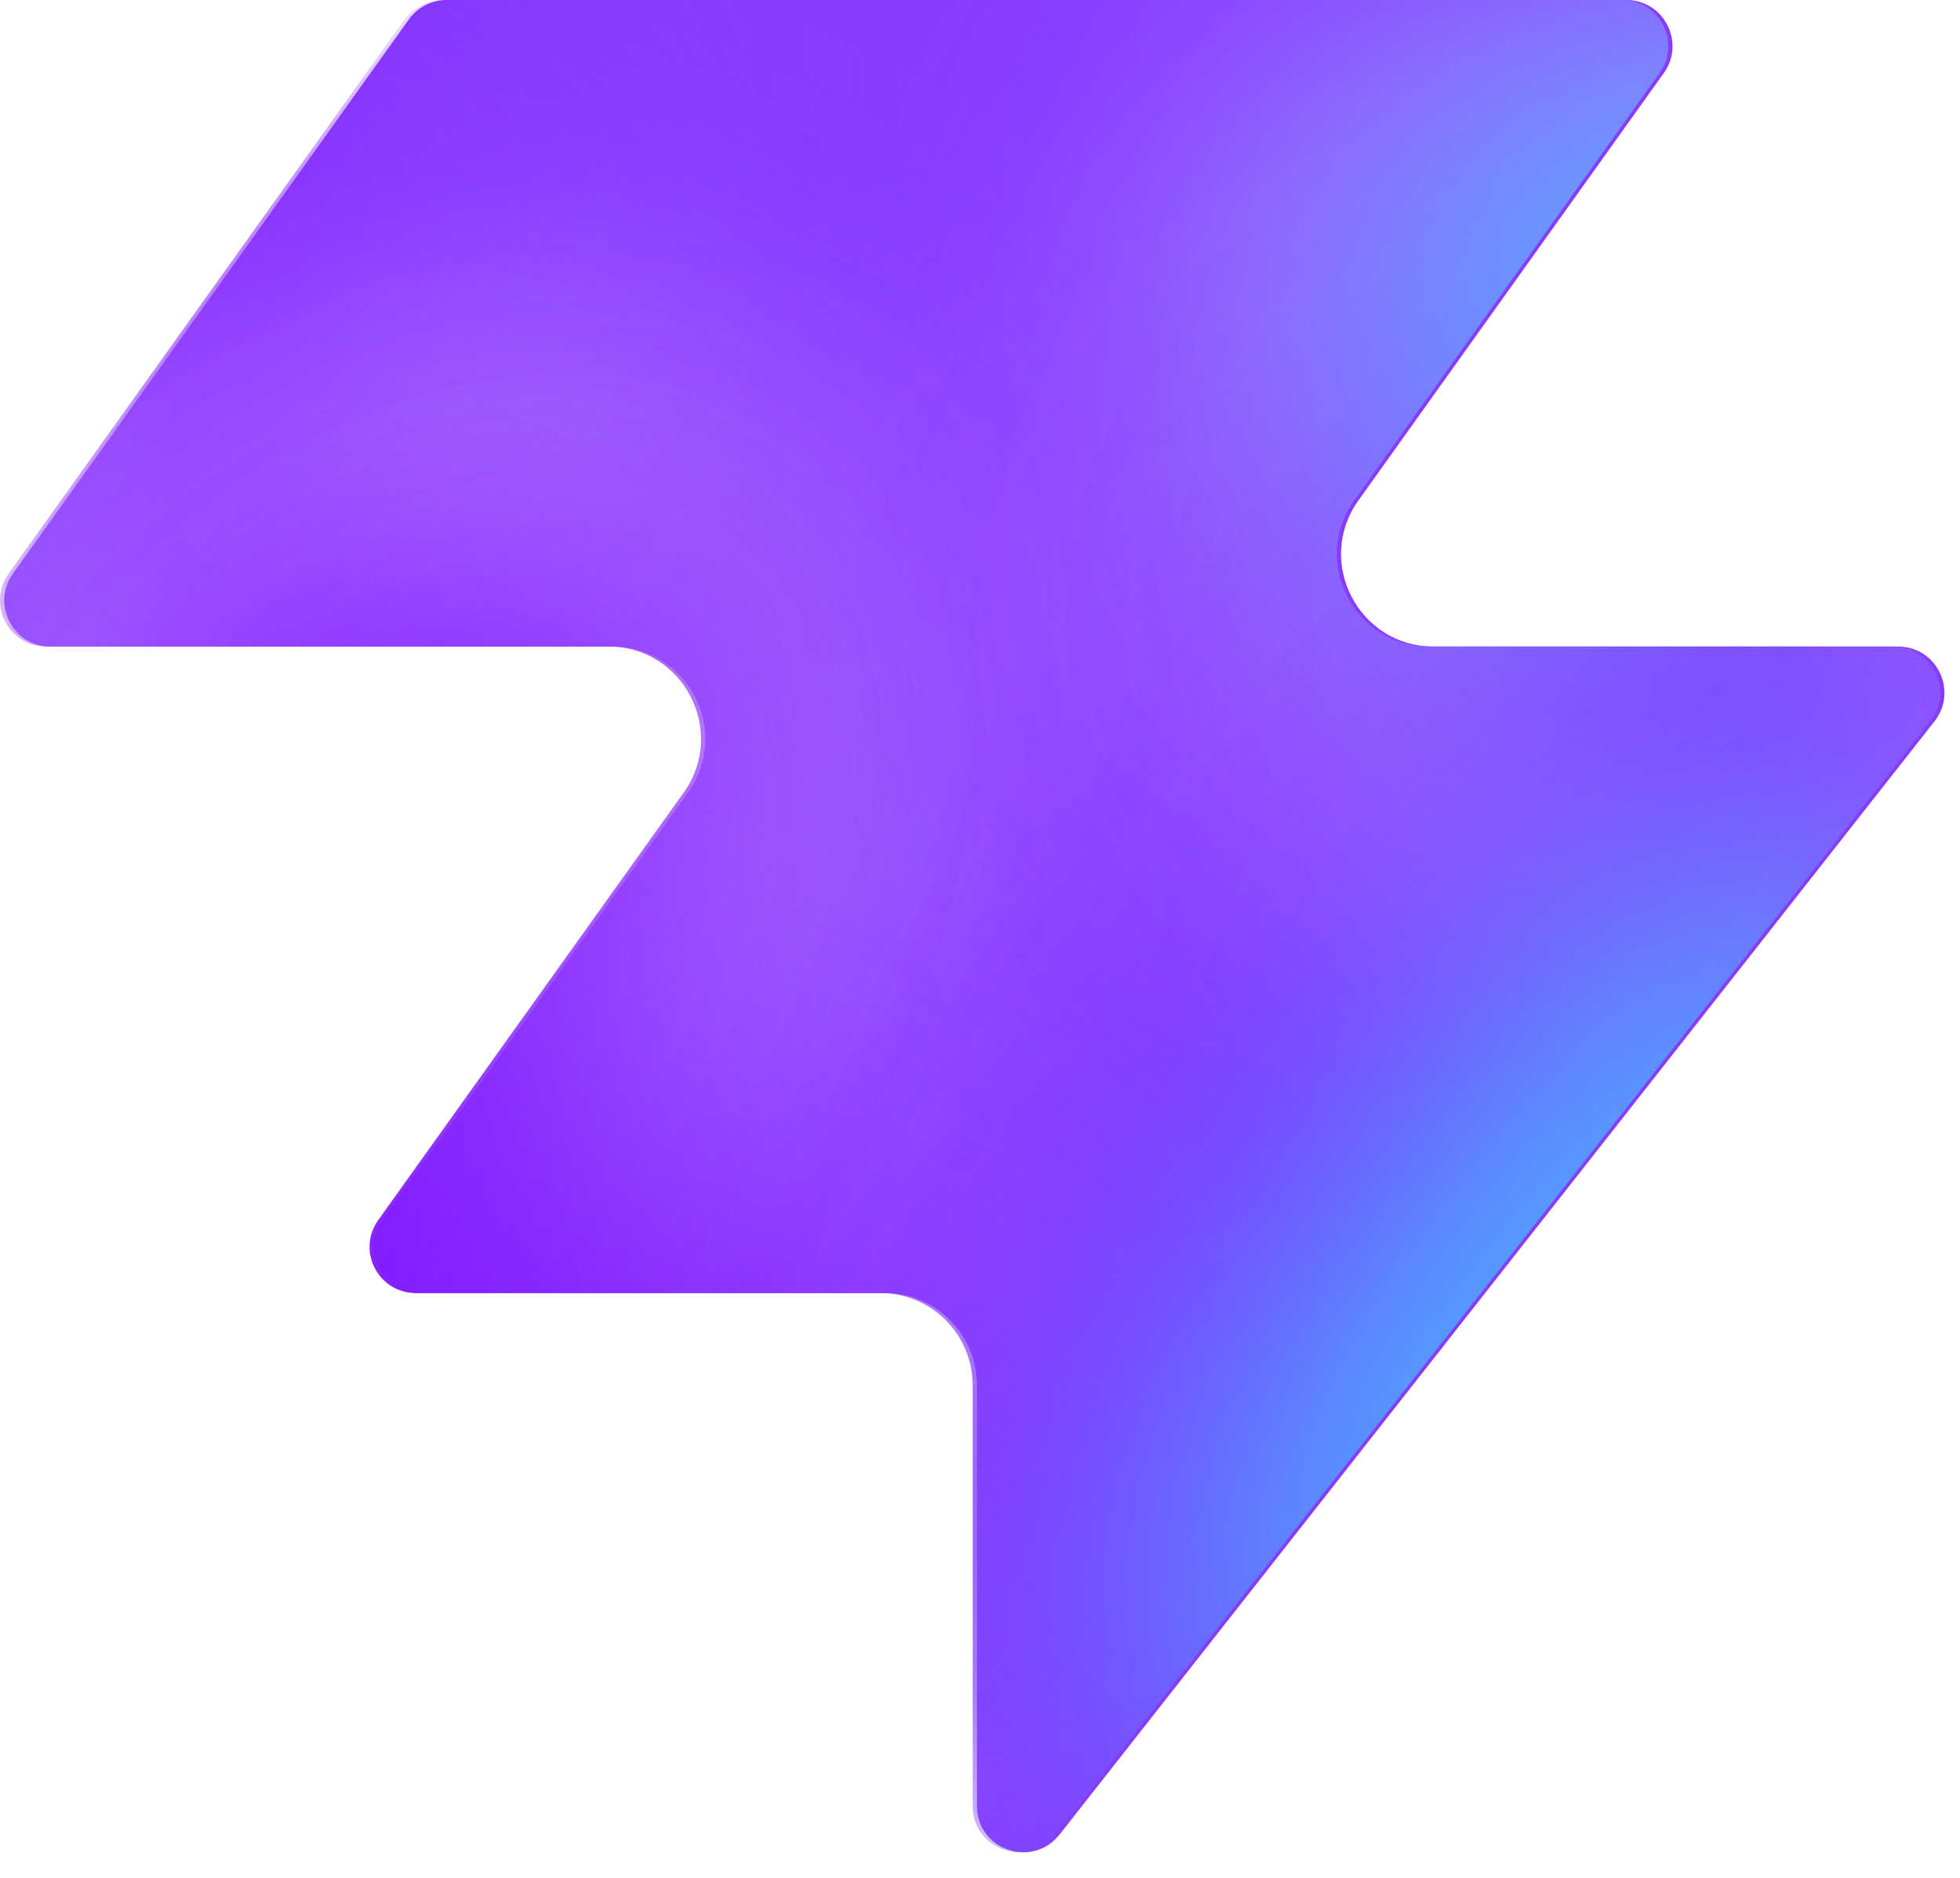
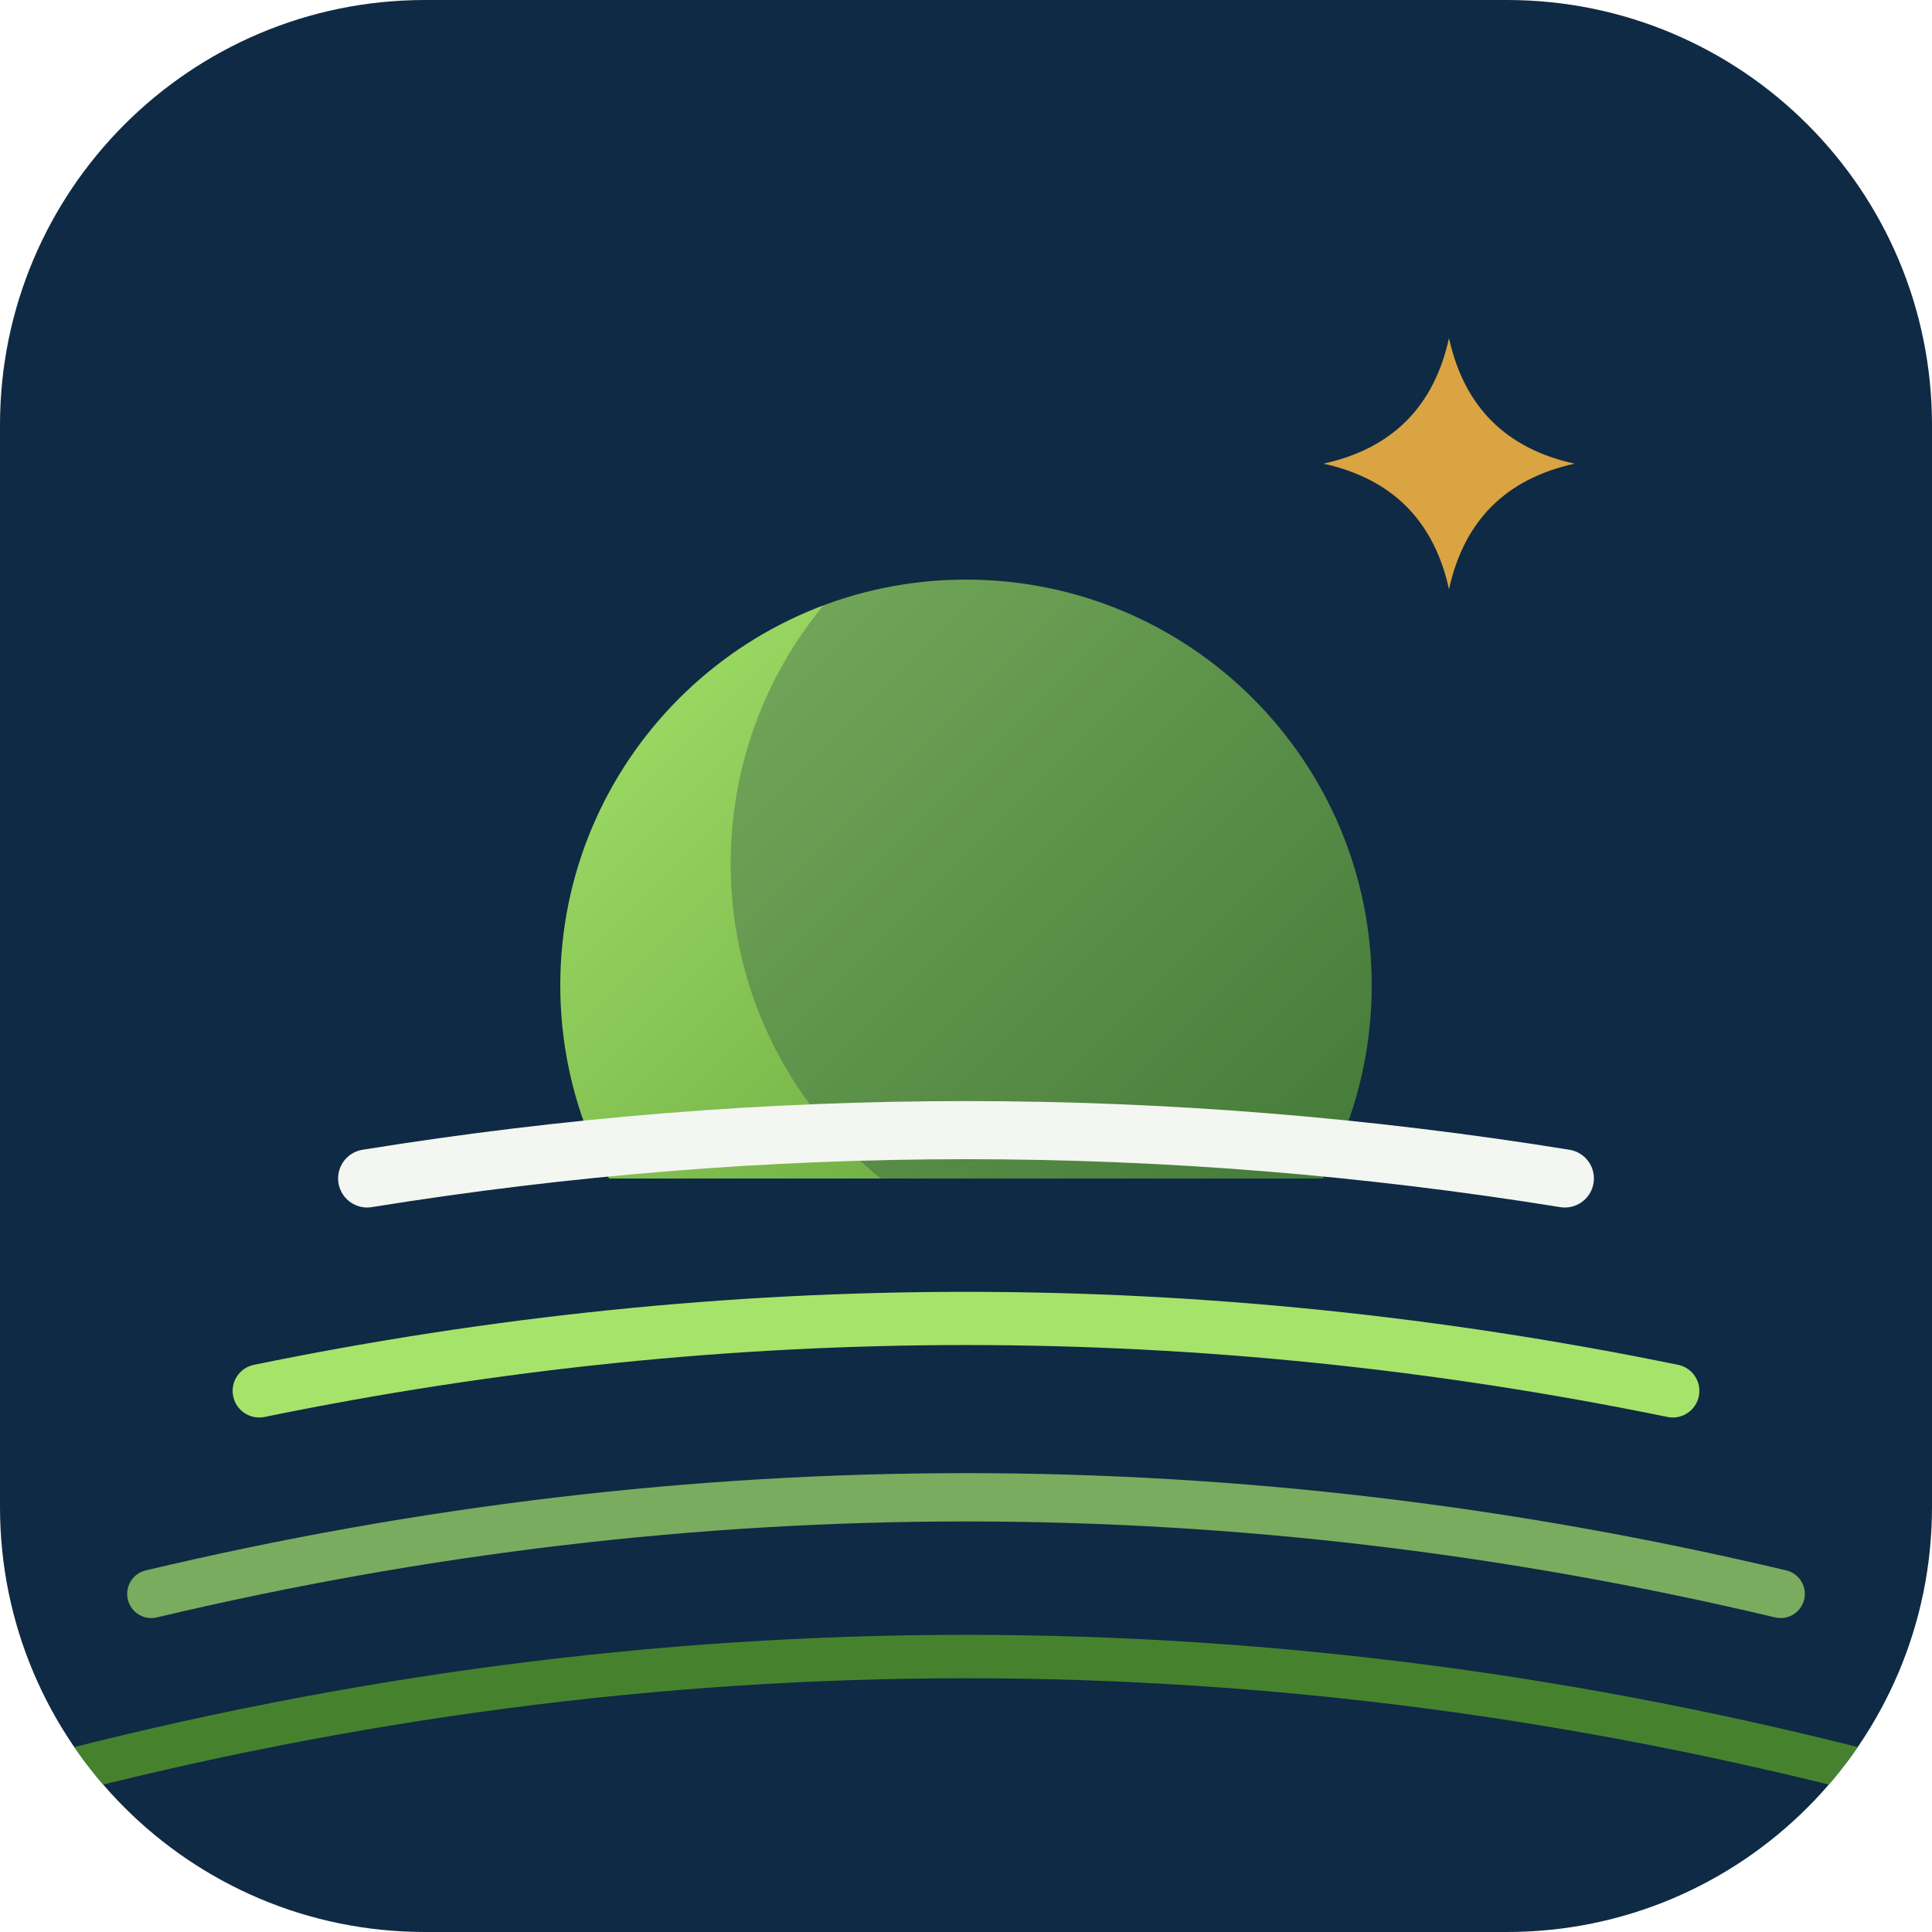
- <svg xmlns="http://www.w3.org/2000/svg" width="48" height="46" fill="none" viewBox="0 0 48 46">
-   <path fill="#863bff" d="M25.946 44.938c-.664.845-2.021.375-2.021-.698V33.937a2.26 2.26 0 0 0-2.262-2.262H10.287c-.92 0-1.456-1.04-.92-1.788l7.48-10.471c1.07-1.497 0-3.578-1.842-3.578H1.237c-.92 0-1.456-1.04-.92-1.788L10.013.474c.214-.297.556-.474.92-.474h28.894c.92 0 1.456 1.04.92 1.788l-7.48 10.471c-1.07 1.498 0 3.579 1.842 3.579h11.377c.943 0 1.473 1.088.89 1.83L25.947 44.94z" style="fill:#863bff;fill:color(display-p3 .525 .23 1);fill-opacity:1" />
-   <mask id="a" width="48" height="46" x="0" y="0" maskUnits="userSpaceOnUse" style="mask-type:alpha">
-     <path fill="#000" d="M25.842 44.938c-.664.844-2.021.375-2.021-.698V33.937a2.26 2.26 0 0 0-2.262-2.262H10.183c-.92 0-1.456-1.04-.92-1.788l7.48-10.471c1.07-1.498 0-3.579-1.842-3.579H1.133c-.92 0-1.456-1.04-.92-1.787L9.91.473c.214-.297.556-.474.92-.474h28.894c.92 0 1.456 1.04.92 1.788l-7.48 10.471c-1.07 1.498 0 3.578 1.842 3.578h11.377c.943 0 1.473 1.088.89 1.832L25.843 44.94z" style="fill:#000;fill-opacity:1" />
-   </mask>
-   <g mask="url(#a)">
-     <g filter="url(#b)">
-       <ellipse cx="5.508" cy="14.704" fill="#ede6ff" rx="5.508" ry="14.704" style="fill:#ede6ff;fill:color(display-p3 .927 .903 1);fill-opacity:1" transform="matrix(.00324 1 1 -.00324 -4.47 31.516)" />
-     </g>
-     <g filter="url(#c)">
-       <ellipse cx="10.399" cy="29.851" fill="#ede6ff" rx="10.399" ry="29.851" style="fill:#ede6ff;fill:color(display-p3 .927 .903 1);fill-opacity:1" transform="matrix(.00324 1 1 -.00324 -39.328 7.883)" />
-     </g>
-     <g filter="url(#d)">
-       <ellipse cx="5.508" cy="30.487" fill="#7e14ff" rx="5.508" ry="30.487" style="fill:#7e14ff;fill:color(display-p3 .492 .077 1);fill-opacity:1" transform="rotate(89.814 -25.913 -14.639)scale(1 -1)" />
-     </g>
-     <g filter="url(#e)">
-       <ellipse cx="5.508" cy="30.599" fill="#7e14ff" rx="5.508" ry="30.599" style="fill:#7e14ff;fill:color(display-p3 .492 .077 1);fill-opacity:1" transform="rotate(89.814 -32.644 -3.334)scale(1 -1)" />
-     </g>
-     <g filter="url(#f)">
-       <ellipse cx="5.508" cy="30.599" fill="#7e14ff" rx="5.508" ry="30.599" style="fill:#7e14ff;fill:color(display-p3 .492 .077 1);fill-opacity:1" transform="matrix(.00324 1 1 -.00324 -34.34 30.47)" />
-     </g>
-     <g filter="url(#g)">
-       <ellipse cx="14.072" cy="22.078" fill="#ede6ff" rx="14.072" ry="22.078" style="fill:#ede6ff;fill:color(display-p3 .927 .903 1);fill-opacity:1" transform="rotate(93.35 24.506 48.493)scale(-1 1)" />
-     </g>
-     <g filter="url(#h)">
-       <ellipse cx="3.47" cy="21.501" fill="#7e14ff" rx="3.47" ry="21.501" style="fill:#7e14ff;fill:color(display-p3 .492 .077 1);fill-opacity:1" transform="rotate(89.009 28.708 47.59)scale(-1 1)" />
-     </g>
-     <g filter="url(#i)">
-       <ellipse cx="3.47" cy="21.501" fill="#7e14ff" rx="3.47" ry="21.501" style="fill:#7e14ff;fill:color(display-p3 .492 .077 1);fill-opacity:1" transform="rotate(89.009 28.708 47.59)scale(-1 1)" />
-     </g>
-     <g filter="url(#j)">
-       <ellipse cx=".387" cy="8.972" fill="#7e14ff" rx="4.407" ry="29.108" style="fill:#7e14ff;fill:color(display-p3 .492 .077 1);fill-opacity:1" transform="rotate(39.51 .387 8.972)" />
-     </g>
-     <g filter="url(#k)">
-       <ellipse cx="47.523" cy="-6.092" fill="#7e14ff" rx="4.407" ry="29.108" style="fill:#7e14ff;fill:color(display-p3 .492 .077 1);fill-opacity:1" transform="rotate(37.892 47.523 -6.092)" />
-     </g>
-     <g filter="url(#l)">
-       <ellipse cx="41.412" cy="6.333" fill="#47bfff" rx="5.971" ry="9.665" style="fill:#47bfff;fill:color(display-p3 .28 .748 1);fill-opacity:1" transform="rotate(37.892 41.412 6.333)" />
-     </g>
-     <g filter="url(#m)">
-       <ellipse cx="-1.879" cy="38.332" fill="#7e14ff" rx="4.407" ry="29.108" style="fill:#7e14ff;fill:color(display-p3 .492 .077 1);fill-opacity:1" transform="rotate(37.892 -1.88 38.332)" />
-     </g>
-     <g filter="url(#n)">
-       <ellipse cx="-1.879" cy="38.332" fill="#7e14ff" rx="4.407" ry="29.108" style="fill:#7e14ff;fill:color(display-p3 .492 .077 1);fill-opacity:1" transform="rotate(37.892 -1.88 38.332)" />
-     </g>
-     <g filter="url(#o)">
-       <ellipse cx="35.651" cy="29.907" fill="#7e14ff" rx="4.407" ry="29.108" style="fill:#7e14ff;fill:color(display-p3 .492 .077 1);fill-opacity:1" transform="rotate(37.892 35.651 29.907)" />
-     </g>
-     <g filter="url(#p)">
-       <ellipse cx="38.418" cy="32.4" fill="#47bfff" rx="5.971" ry="15.297" style="fill:#47bfff;fill:color(display-p3 .28 .748 1);fill-opacity:1" transform="rotate(37.892 38.418 32.4)" />
-     </g>
+ <svg xmlns="http://www.w3.org/2000/svg" viewBox="0 0 512 512" width="512" height="512">
+   <defs>
+     <linearGradient id="g256" x1="0" y1="0" x2="1" y2="1">
+       <stop offset="0" stop-color="#A6E36B" />
+       <stop offset="1" stop-color="#4C8C2B" />
+     </linearGradient>
+     <clipPath id="clipE256">
+       <rect x="0" y="0" width="512" height="312.32" />
+     </clipPath>
+   </defs>
+   <defs>
+     <clipPath id="box256">
+       <rect x="0" y="0" width="512" height="512" rx="112.64" />
+     </clipPath>
+   </defs>
+   <rect x="0" y="0" width="512" height="512" rx="112.64" fill="#0F2A44" />
+   <g clip-path="url(#box256)">
+     <circle cx="256" cy="261.12" r="107.52" fill="url(#g256)" clip-path="url(#clipE256)" />
+     <circle cx="301.158" cy="228.864" r="107.52" fill="#0F2A44" opacity="0.28" clip-path="url(#clipE256)" />
+     <path d="M97.3,312.3 Q256.0,286.7 414.7,312.3" fill="none" stroke="#F4F6F1" stroke-width="15.4" stroke-linecap="round" opacity="1" />
+     <path d="M68.7,368.6 Q256.0,330.2 443.3,368.6" fill="none" stroke="#A6E36B" stroke-width="14.1" stroke-linecap="round" opacity="1" />
+     <path d="M40.1,422.4 Q256.0,371.2 471.9,422.4" fill="none" stroke="#A6E36B" stroke-width="12.8" stroke-linecap="round" opacity="0.7" />
+     <path d="M11.6,471.0 Q256.0,407.0 500.4,471.0" fill="none" stroke="#4C8C2B" stroke-width="11.5" stroke-linecap="round" opacity="0.9" />
+     <path d="M384.0,89.6 Q389.99,116.89 417.28,122.88 Q389.99,128.87 384.0,156.16 Q378.01,128.87 350.72,122.88 Q378.01,116.89 384.0,89.6Z" fill="#D9A441" />
  </g>
-   <defs>
-     <filter id="b" width="60.045" height="41.654" x="-19.77" y="16.149" color-interpolation-filters="sRGB" filterUnits="userSpaceOnUse">
-       <feFlood flood-opacity="0" result="BackgroundImageFix" />
-       <feBlend in="SourceGraphic" in2="BackgroundImageFix" result="shape" />
-       <feGaussianBlur result="effect1_foregroundBlur_2002_17158" stdDeviation="7.659" />
-     </filter>
-     <filter id="c" width="90.34" height="51.437" x="-54.613" y="-7.533" color-interpolation-filters="sRGB" filterUnits="userSpaceOnUse">
-       <feFlood flood-opacity="0" result="BackgroundImageFix" />
-       <feBlend in="SourceGraphic" in2="BackgroundImageFix" result="shape" />
-       <feGaussianBlur result="effect1_foregroundBlur_2002_17158" stdDeviation="7.659" />
-     </filter>
-     <filter id="d" width="79.355" height="29.4" x="-49.64" y="2.03" color-interpolation-filters="sRGB" filterUnits="userSpaceOnUse">
-       <feFlood flood-opacity="0" result="BackgroundImageFix" />
-       <feBlend in="SourceGraphic" in2="BackgroundImageFix" result="shape" />
-       <feGaussianBlur result="effect1_foregroundBlur_2002_17158" stdDeviation="4.596" />
-     </filter>
-     <filter id="e" width="79.579" height="29.4" x="-45.045" y="20.029" color-interpolation-filters="sRGB" filterUnits="userSpaceOnUse">
-       <feFlood flood-opacity="0" result="BackgroundImageFix" />
-       <feBlend in="SourceGraphic" in2="BackgroundImageFix" result="shape" />
-       <feGaussianBlur result="effect1_foregroundBlur_2002_17158" stdDeviation="4.596" />
-     </filter>
-     <filter id="f" width="79.579" height="29.4" x="-43.513" y="21.178" color-interpolation-filters="sRGB" filterUnits="userSpaceOnUse">
-       <feFlood flood-opacity="0" result="BackgroundImageFix" />
-       <feBlend in="SourceGraphic" in2="BackgroundImageFix" result="shape" />
-       <feGaussianBlur result="effect1_foregroundBlur_2002_17158" stdDeviation="4.596" />
-     </filter>
-     <filter id="g" width="74.749" height="58.852" x="15.756" y="-17.901" color-interpolation-filters="sRGB" filterUnits="userSpaceOnUse">
-       <feFlood flood-opacity="0" result="BackgroundImageFix" />
-       <feBlend in="SourceGraphic" in2="BackgroundImageFix" result="shape" />
-       <feGaussianBlur result="effect1_foregroundBlur_2002_17158" stdDeviation="7.659" />
-     </filter>
-     <filter id="h" width="61.377" height="25.362" x="23.548" y="2.284" color-interpolation-filters="sRGB" filterUnits="userSpaceOnUse">
-       <feFlood flood-opacity="0" result="BackgroundImageFix" />
-       <feBlend in="SourceGraphic" in2="BackgroundImageFix" result="shape" />
-       <feGaussianBlur result="effect1_foregroundBlur_2002_17158" stdDeviation="4.596" />
-     </filter>
-     <filter id="i" width="61.377" height="25.362" x="23.548" y="2.284" color-interpolation-filters="sRGB" filterUnits="userSpaceOnUse">
-       <feFlood flood-opacity="0" result="BackgroundImageFix" />
-       <feBlend in="SourceGraphic" in2="BackgroundImageFix" result="shape" />
-       <feGaussianBlur result="effect1_foregroundBlur_2002_17158" stdDeviation="4.596" />
-     </filter>
-     <filter id="j" width="56.045" height="63.649" x="-27.636" y="-22.853" color-interpolation-filters="sRGB" filterUnits="userSpaceOnUse">
-       <feFlood flood-opacity="0" result="BackgroundImageFix" />
-       <feBlend in="SourceGraphic" in2="BackgroundImageFix" result="shape" />
-       <feGaussianBlur result="effect1_foregroundBlur_2002_17158" stdDeviation="4.596" />
-     </filter>
-     <filter id="k" width="54.814" height="64.646" x="20.116" y="-38.415" color-interpolation-filters="sRGB" filterUnits="userSpaceOnUse">
-       <feFlood flood-opacity="0" result="BackgroundImageFix" />
-       <feBlend in="SourceGraphic" in2="BackgroundImageFix" result="shape" />
-       <feGaussianBlur result="effect1_foregroundBlur_2002_17158" stdDeviation="4.596" />
-     </filter>
-     <filter id="l" width="33.541" height="35.313" x="24.641" y="-11.323" color-interpolation-filters="sRGB" filterUnits="userSpaceOnUse">
-       <feFlood flood-opacity="0" result="BackgroundImageFix" />
-       <feBlend in="SourceGraphic" in2="BackgroundImageFix" result="shape" />
-       <feGaussianBlur result="effect1_foregroundBlur_2002_17158" stdDeviation="4.596" />
-     </filter>
-     <filter id="m" width="54.814" height="64.646" x="-29.286" y="6.009" color-interpolation-filters="sRGB" filterUnits="userSpaceOnUse">
-       <feFlood flood-opacity="0" result="BackgroundImageFix" />
-       <feBlend in="SourceGraphic" in2="BackgroundImageFix" result="shape" />
-       <feGaussianBlur result="effect1_foregroundBlur_2002_17158" stdDeviation="4.596" />
-     </filter>
-     <filter id="n" width="54.814" height="64.646" x="-29.286" y="6.009" color-interpolation-filters="sRGB" filterUnits="userSpaceOnUse">
-       <feFlood flood-opacity="0" result="BackgroundImageFix" />
-       <feBlend in="SourceGraphic" in2="BackgroundImageFix" result="shape" />
-       <feGaussianBlur result="effect1_foregroundBlur_2002_17158" stdDeviation="4.596" />
-     </filter>
-     <filter id="o" width="54.814" height="64.646" x="8.244" y="-2.416" color-interpolation-filters="sRGB" filterUnits="userSpaceOnUse">
-       <feFlood flood-opacity="0" result="BackgroundImageFix" />
-       <feBlend in="SourceGraphic" in2="BackgroundImageFix" result="shape" />
-       <feGaussianBlur result="effect1_foregroundBlur_2002_17158" stdDeviation="4.596" />
-     </filter>
-     <filter id="p" width="39.409" height="43.623" x="18.713" y="10.588" color-interpolation-filters="sRGB" filterUnits="userSpaceOnUse">
-       <feFlood flood-opacity="0" result="BackgroundImageFix" />
-       <feBlend in="SourceGraphic" in2="BackgroundImageFix" result="shape" />
-       <feGaussianBlur result="effect1_foregroundBlur_2002_17158" stdDeviation="4.596" />
-     </filter>
-   </defs>
</svg>
